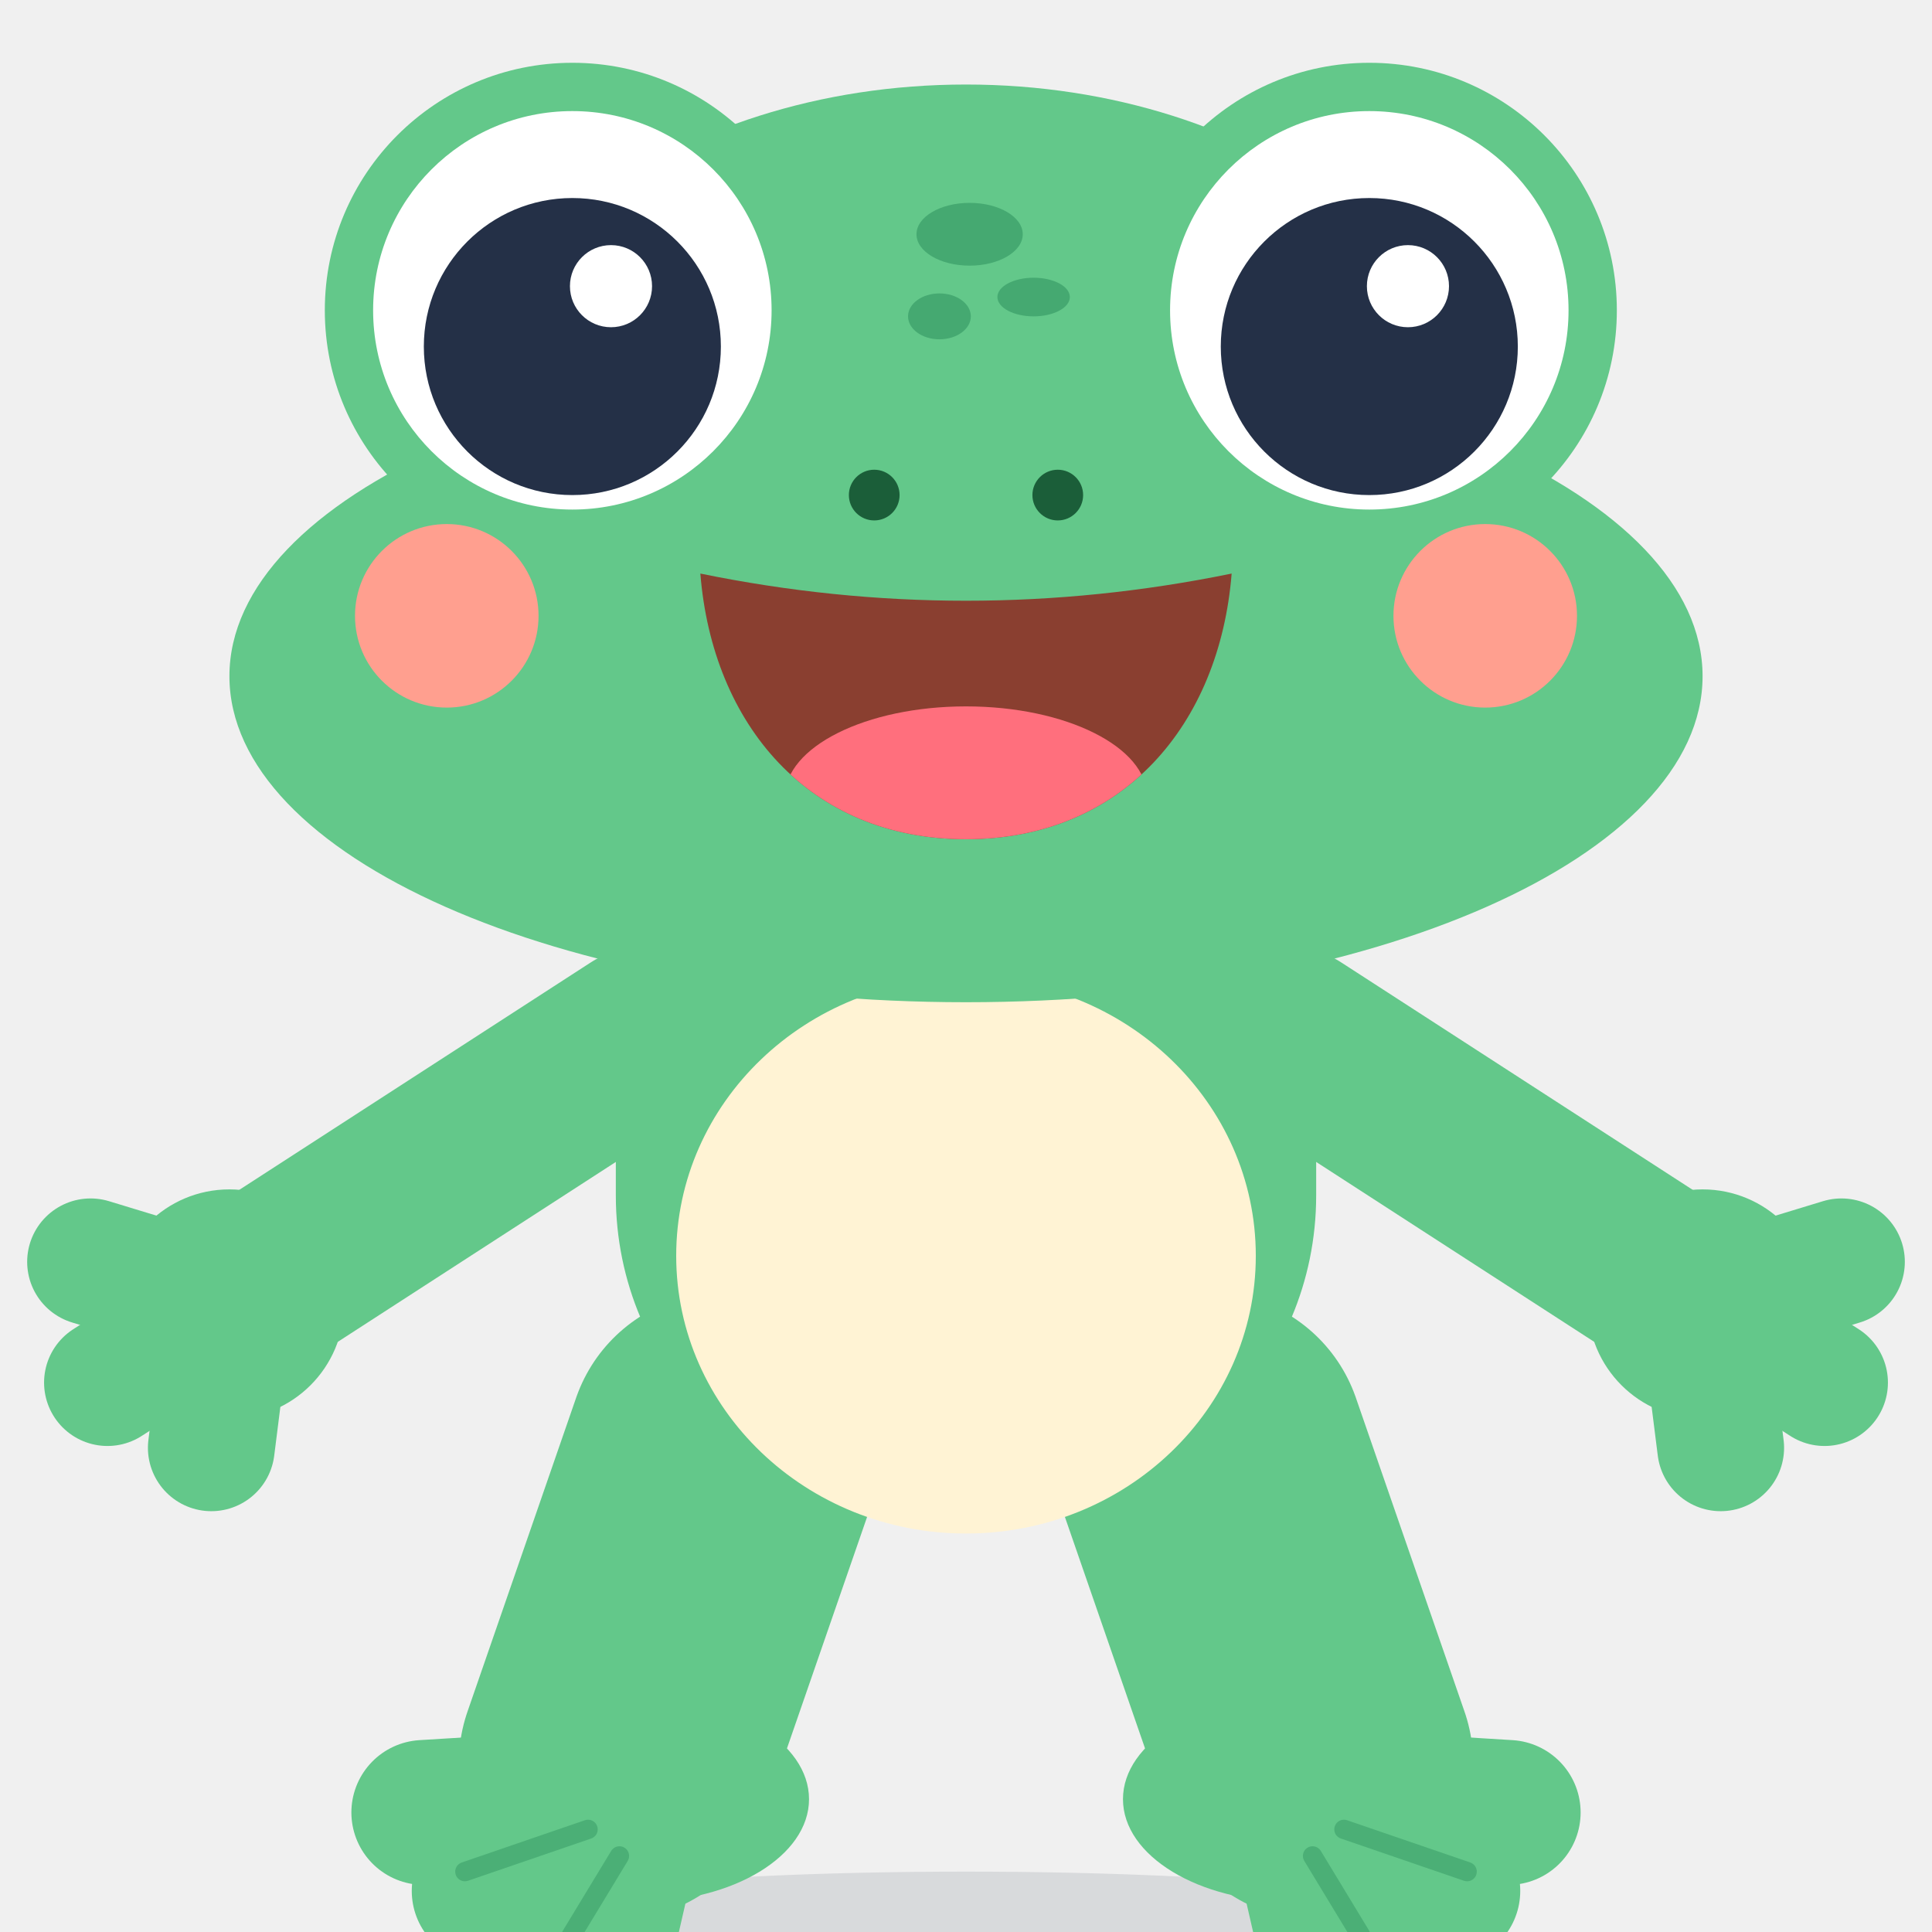
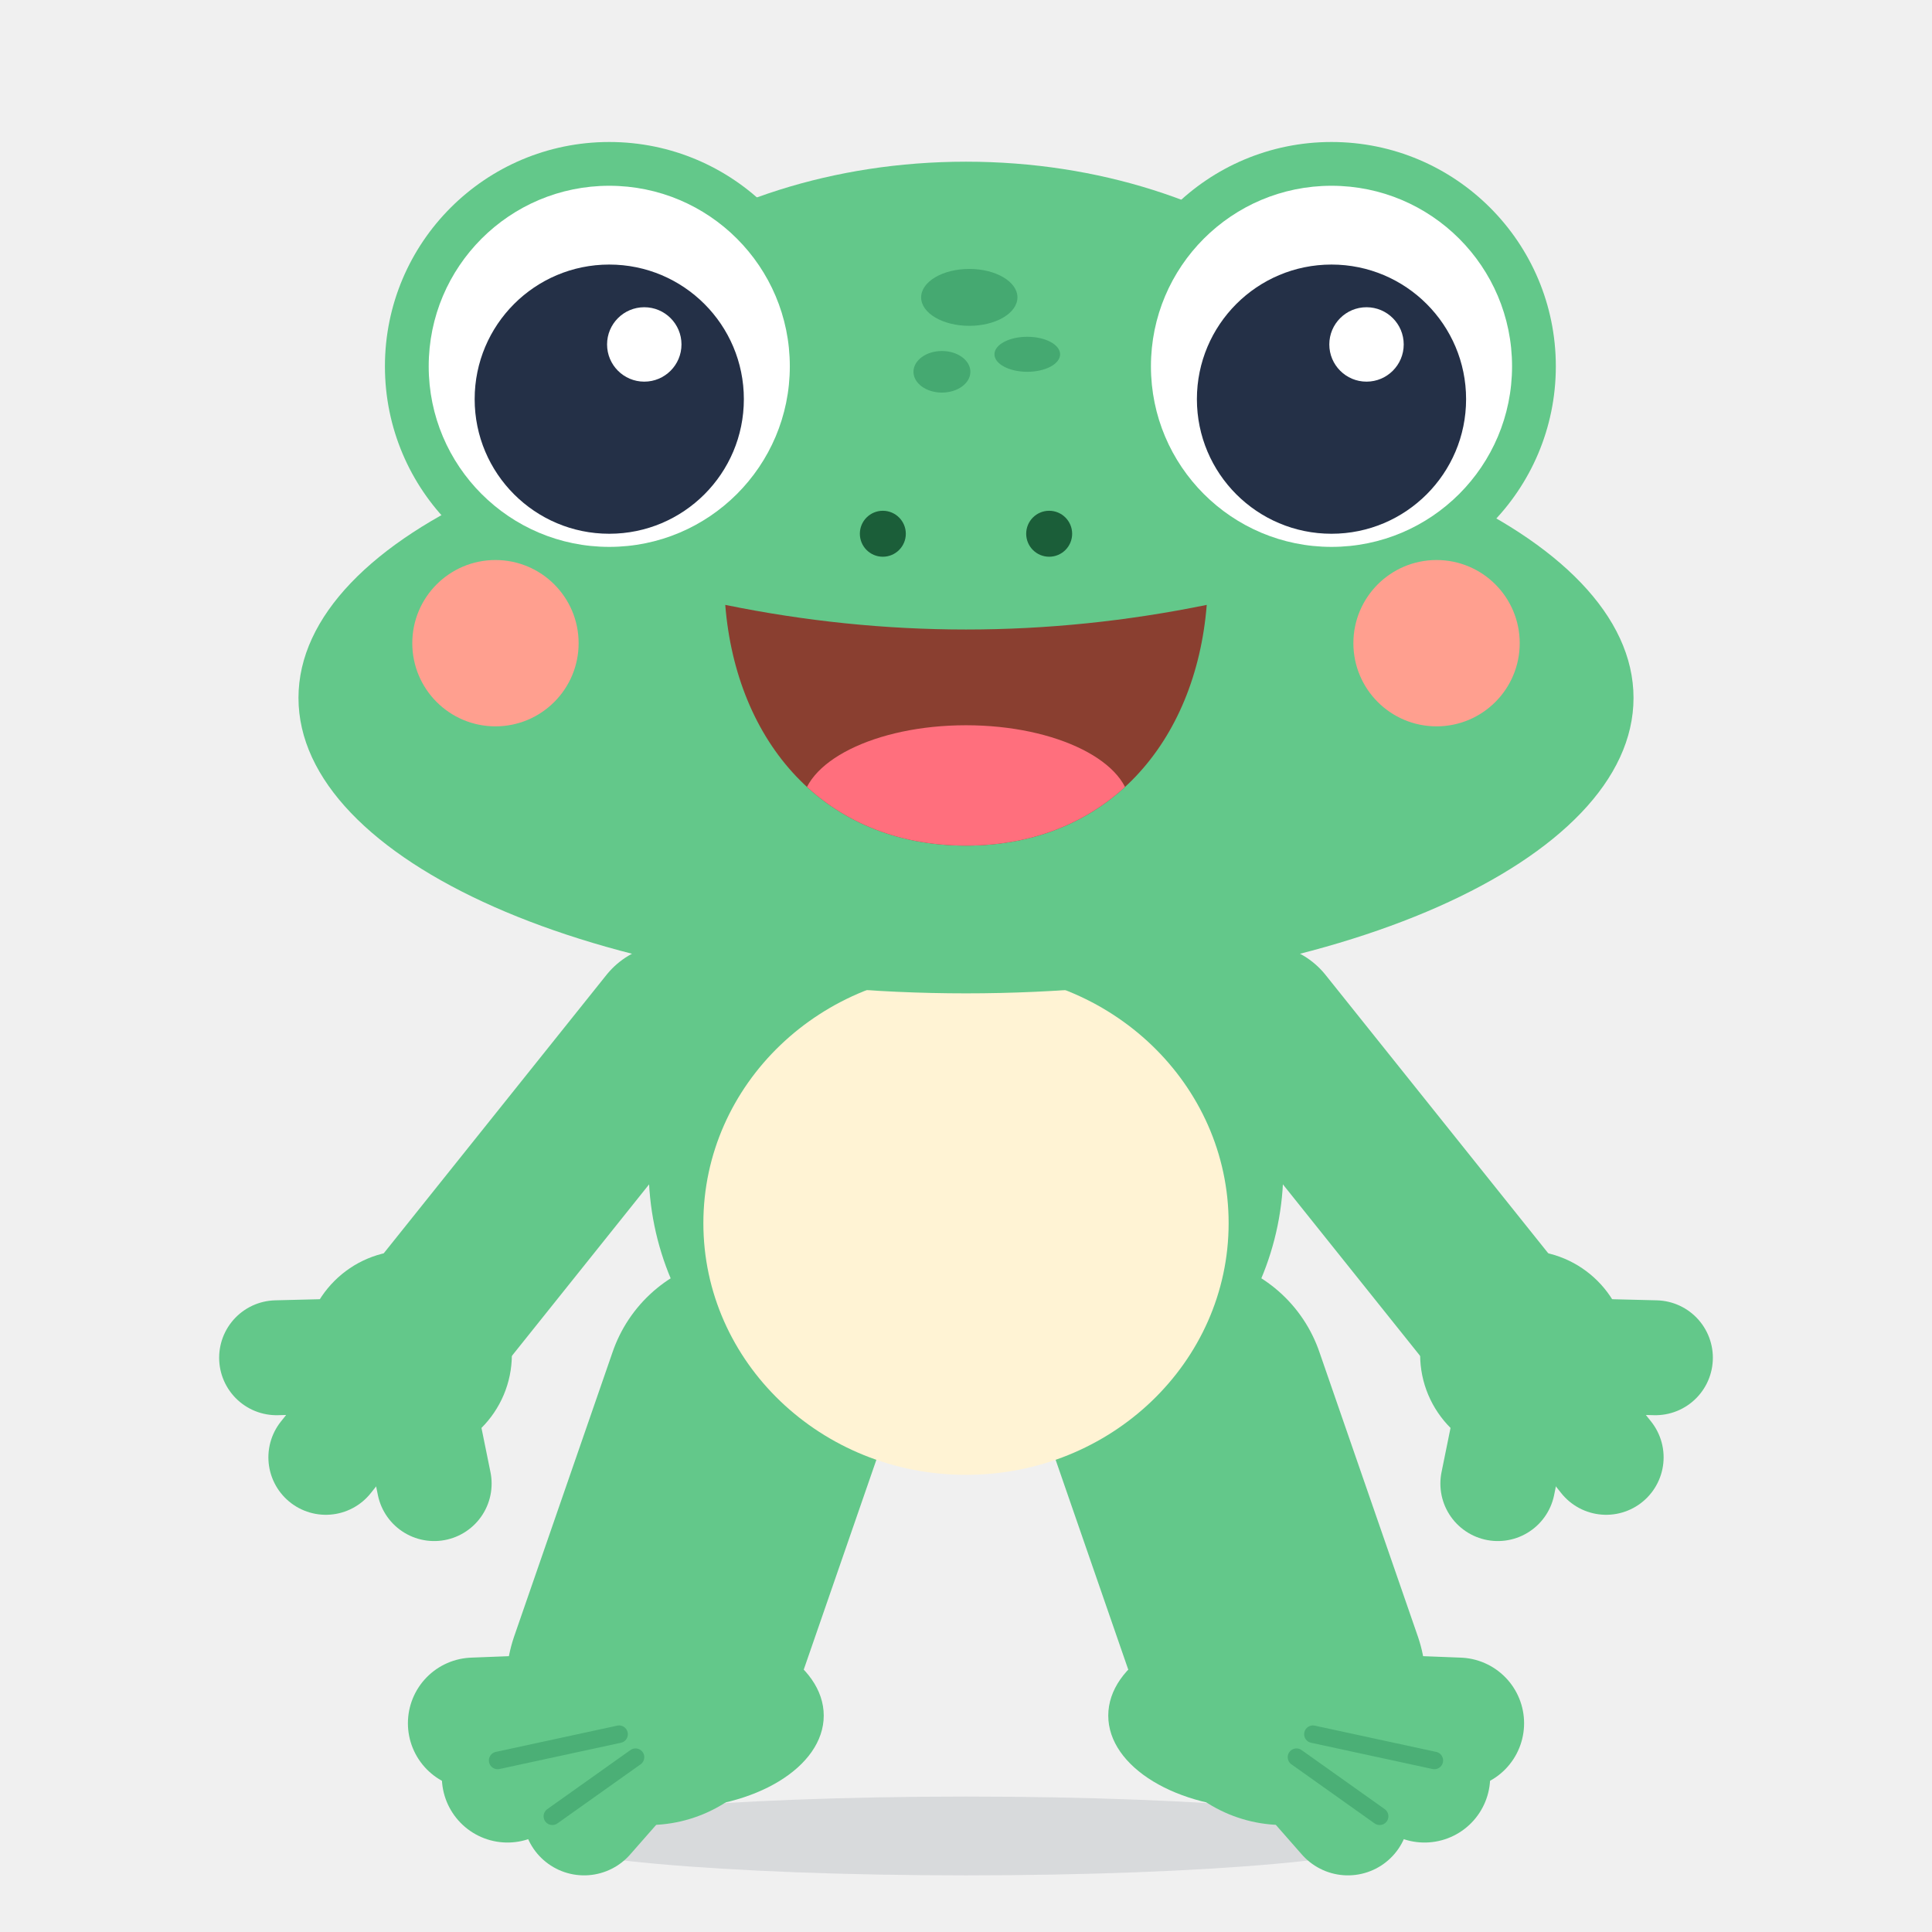
<svg xmlns="http://www.w3.org/2000/svg" viewBox="0 0 512 512" width="512" height="512">
-   <g transform="translate(16 0) scale(3.2)">
-     <ellipse cx="75" cy="159" rx="40" ry="4" fill="#243047" opacity="0.12" />
+   <g transform="translate(38.5 22.55) scale(2.9)">
+     <ellipse cx="75" cy="160.00" rx="40" ry="3.6" fill="#243047" opacity="0.120" />
    <g transform="translate(0 0) translate(75 100) rotate(0) translate(-75 -100)">
      <g>
        <line x1="55" y1="120" x2="46" y2="146" stroke="#63C88A" stroke-width="26" stroke-linecap="round" />
        <ellipse cx="48" cy="149" rx="14" ry="8.5" fill="#63C88A" />
-         <line x1="48" y1="149" x2="30.1" y2="150.1" stroke="#63C88A" stroke-width="12" stroke-linecap="round" />
-         <line x1="48" y1="149" x2="35.1" y2="156.6" stroke="#63C88A" stroke-width="12" stroke-linecap="round" />
-         <line x1="48" y1="149" x2="45.5" y2="159.9" stroke="#63C88A" stroke-width="11.2" stroke-linecap="round" />
-         <line x1="43.7" y1="151.5" x2="33.5" y2="155.0" stroke="#45A971" stroke-width="1.6" stroke-linecap="round" opacity="0.8" />
-         <line x1="46.3" y1="153.7" x2="42.3" y2="160.3" stroke="#45A971" stroke-width="1.6" stroke-linecap="round" opacity="0.8" />
+         <line x1="48" y1="149" x2="30.0" y2="149.7" stroke="#63C88A" stroke-width="12" stroke-linecap="round" />
+         <line x1="48" y1="149" x2="33.1" y2="154.6" stroke="#63C88A" stroke-width="12" stroke-linecap="round" />
+         <line x1="48" y1="149" x2="40.1" y2="158.0" stroke="#63C88A" stroke-width="11.2" stroke-linecap="round" />
+         <line x1="43.3" y1="150.7" x2="32.2" y2="153.1" stroke="#45A971" stroke-width="1.6" stroke-linecap="round" opacity="0.8" />
+         <line x1="44.8" y1="152.8" x2="37.2" y2="158.2" stroke="#45A971" stroke-width="1.6" stroke-linecap="round" opacity="0.8" />
      </g>
      <g>
        <line x1="95" y1="120" x2="104" y2="146" stroke="#63C88A" stroke-width="26" stroke-linecap="round" />
        <ellipse cx="102" cy="149" rx="14" ry="8.5" fill="#63C88A" />
-         <line x1="102" y1="149" x2="119.9" y2="150.1" stroke="#63C88A" stroke-width="12" stroke-linecap="round" />
-         <line x1="102" y1="149" x2="114.9" y2="156.6" stroke="#63C88A" stroke-width="12" stroke-linecap="round" />
-         <line x1="102" y1="149" x2="104.5" y2="159.9" stroke="#63C88A" stroke-width="11.2" stroke-linecap="round" />
-         <line x1="106.3" y1="151.5" x2="116.5" y2="155.0" stroke="#45A971" stroke-width="1.6" stroke-linecap="round" opacity="0.8" />
-         <line x1="103.7" y1="153.7" x2="107.7" y2="160.3" stroke="#45A971" stroke-width="1.6" stroke-linecap="round" opacity="0.8" />
+         <line x1="102" y1="149" x2="120.0" y2="149.7" stroke="#63C88A" stroke-width="12" stroke-linecap="round" />
+         <line x1="102" y1="149" x2="116.9" y2="154.6" stroke="#63C88A" stroke-width="12" stroke-linecap="round" />
+         <line x1="102" y1="149" x2="109.9" y2="158.0" stroke="#63C88A" stroke-width="11.2" stroke-linecap="round" />
+         <line x1="106.7" y1="150.7" x2="117.8" y2="153.1" stroke="#45A971" stroke-width="1.6" stroke-linecap="round" opacity="0.8" />
+         <line x1="105.2" y1="152.8" x2="112.8" y2="158.2" stroke="#45A971" stroke-width="1.6" stroke-linecap="round" opacity="0.8" />
      </g>
      <path d="M 46 60 H 104 V 99 A 26 26 0 0 1 78 125 H 72 A 26 26 0 0 1 46 99 Z" fill="#63C88A" />
      <ellipse cx="75" cy="104" rx="24" ry="23" fill="#FFF3D4" />
      <g>
-         <line x1="48" y1="86" x2="14" y2="108" stroke="#63C88A" stroke-width="15" stroke-linecap="round" />
-         <circle cx="14" cy="108" r="9.5" fill="#63C88A" />
-         <line x1="14" y1="108" x2="12.5" y2="119.9" stroke="#63C88A" stroke-width="10.5" stroke-linecap="round" />
-         <line x1="14" y1="108" x2="3.9" y2="114.5" stroke="#63C88A" stroke-width="10.5" stroke-linecap="round" />
-         <line x1="14" y1="108" x2="2.5" y2="104.5" stroke="#63C88A" stroke-width="10.5" stroke-linecap="round" />
+         <line x1="48" y1="86" x2="24" y2="116" stroke="#63C88A" stroke-width="15" stroke-linecap="round" />
+         <circle cx="24" cy="116" r="9.5" fill="#63C88A" />
+         <line x1="24" y1="116" x2="26.4" y2="127.8" stroke="#63C88A" stroke-width="10.5" stroke-linecap="round" />
+         <line x1="24" y1="116" x2="16.5" y2="125.4" stroke="#63C88A" stroke-width="10.5" stroke-linecap="round" />
+         <line x1="24" y1="116" x2="12.0" y2="116.3" stroke="#63C88A" stroke-width="10.5" stroke-linecap="round" />
      </g>
      <g>
-         <line x1="102" y1="86" x2="136" y2="108" stroke="#63C88A" stroke-width="15" stroke-linecap="round" />
-         <circle cx="136" cy="108" r="9.5" fill="#63C88A" />
-         <line x1="136" y1="108" x2="147.5" y2="104.5" stroke="#63C88A" stroke-width="10.5" stroke-linecap="round" />
-         <line x1="136" y1="108" x2="146.1" y2="114.5" stroke="#63C88A" stroke-width="10.5" stroke-linecap="round" />
-         <line x1="136" y1="108" x2="137.5" y2="119.9" stroke="#63C88A" stroke-width="10.5" stroke-linecap="round" />
+         <line x1="102" y1="86" x2="126" y2="116" stroke="#63C88A" stroke-width="15" stroke-linecap="round" />
+         <circle cx="126" cy="116" r="9.5" fill="#63C88A" />
+         <line x1="126" y1="116" x2="138.0" y2="116.3" stroke="#63C88A" stroke-width="10.5" stroke-linecap="round" />
+         <line x1="126" y1="116" x2="133.5" y2="125.4" stroke="#63C88A" stroke-width="10.5" stroke-linecap="round" />
+         <line x1="126" y1="116" x2="123.6" y2="127.8" stroke="#63C88A" stroke-width="10.5" stroke-linecap="round" />
      </g>
      <g transform="rotate(0 75 50)">
        <ellipse cx="75" cy="40" rx="44" ry="33" fill="#63C88A" />
        <ellipse cx="75" cy="56" rx="61" ry="27" fill="#63C88A" />
        <circle cx="42.4" cy="25.7" r="20.5" fill="#63C88A" />
        <circle cx="108.4" cy="25.7" r="20.5" fill="#63C88A" />
      </g>
      <g transform="rotate(0 75 50)">
        <ellipse cx="75.3" cy="19.4" rx="4.4" ry="2.6" fill="#45A971" />
        <ellipse cx="72.8" cy="26.2" rx="2.6" ry="1.9" fill="#45A971" />
        <ellipse cx="80.6" cy="24.6" rx="3.0" ry="1.6" fill="#45A971" />
        <g>
          <clipPath id="eyeClip42">
            <circle cx="42.4" cy="25.7" r="16.5" />
          </clipPath>
          <circle cx="42.4" cy="25.7" r="16.5" fill="#FFFFFF" />
          <g clip-path="url(#eyeClip42)">
            <circle cx="42.4" cy="28.7" r="12.3" fill="#243047" />
            <circle cx="45.6" cy="23.7" r="3.4" fill="#FFFFFF" />
          </g>
        </g>
        <g>
          <clipPath id="eyeClip108">
            <circle cx="108.4" cy="25.7" r="16.5" />
          </clipPath>
          <circle cx="108.4" cy="25.7" r="16.5" fill="#FFFFFF" />
          <g clip-path="url(#eyeClip108)">
            <circle cx="108.4" cy="28.7" r="12.3" fill="#243047" />
            <circle cx="111.6" cy="23.7" r="3.4" fill="#FFFFFF" />
          </g>
        </g>
        <circle cx="32" cy="51" r="7.6" fill="#FF9F8F" />
        <circle cx="118" cy="51" r="7.6" fill="#FF9F8F" />
        <circle cx="67.4" cy="41" r="2.1" fill="#1B5E39" />
        <circle cx="82.6" cy="41" r="2.1" fill="#1B5E39" />
        <g transform="translate(75 50) scale(1) translate(-75 -50)">
          <clipPath id="mouthClipopen">
            <path d="M 53 47.5 Q 75 52 97 47.5 C 96 60 88 69.5 75 69.5 C 62 69.5 54 60 53 47.5 Z" />
          </clipPath>
          <path d="M 53 47.5 Q 75 52 97 47.5 C 96 60 88 69.5 75 69.5 C 62 69.5 54 60 53 47.5 Z" fill="#8A3F30" />
          <ellipse cx="75" cy="66" rx="15" ry="7.5" fill="#FF6F7D" clip-path="url(#mouthClipopen)" />
        </g>
      </g>
    </g>
  </g>
</svg>
